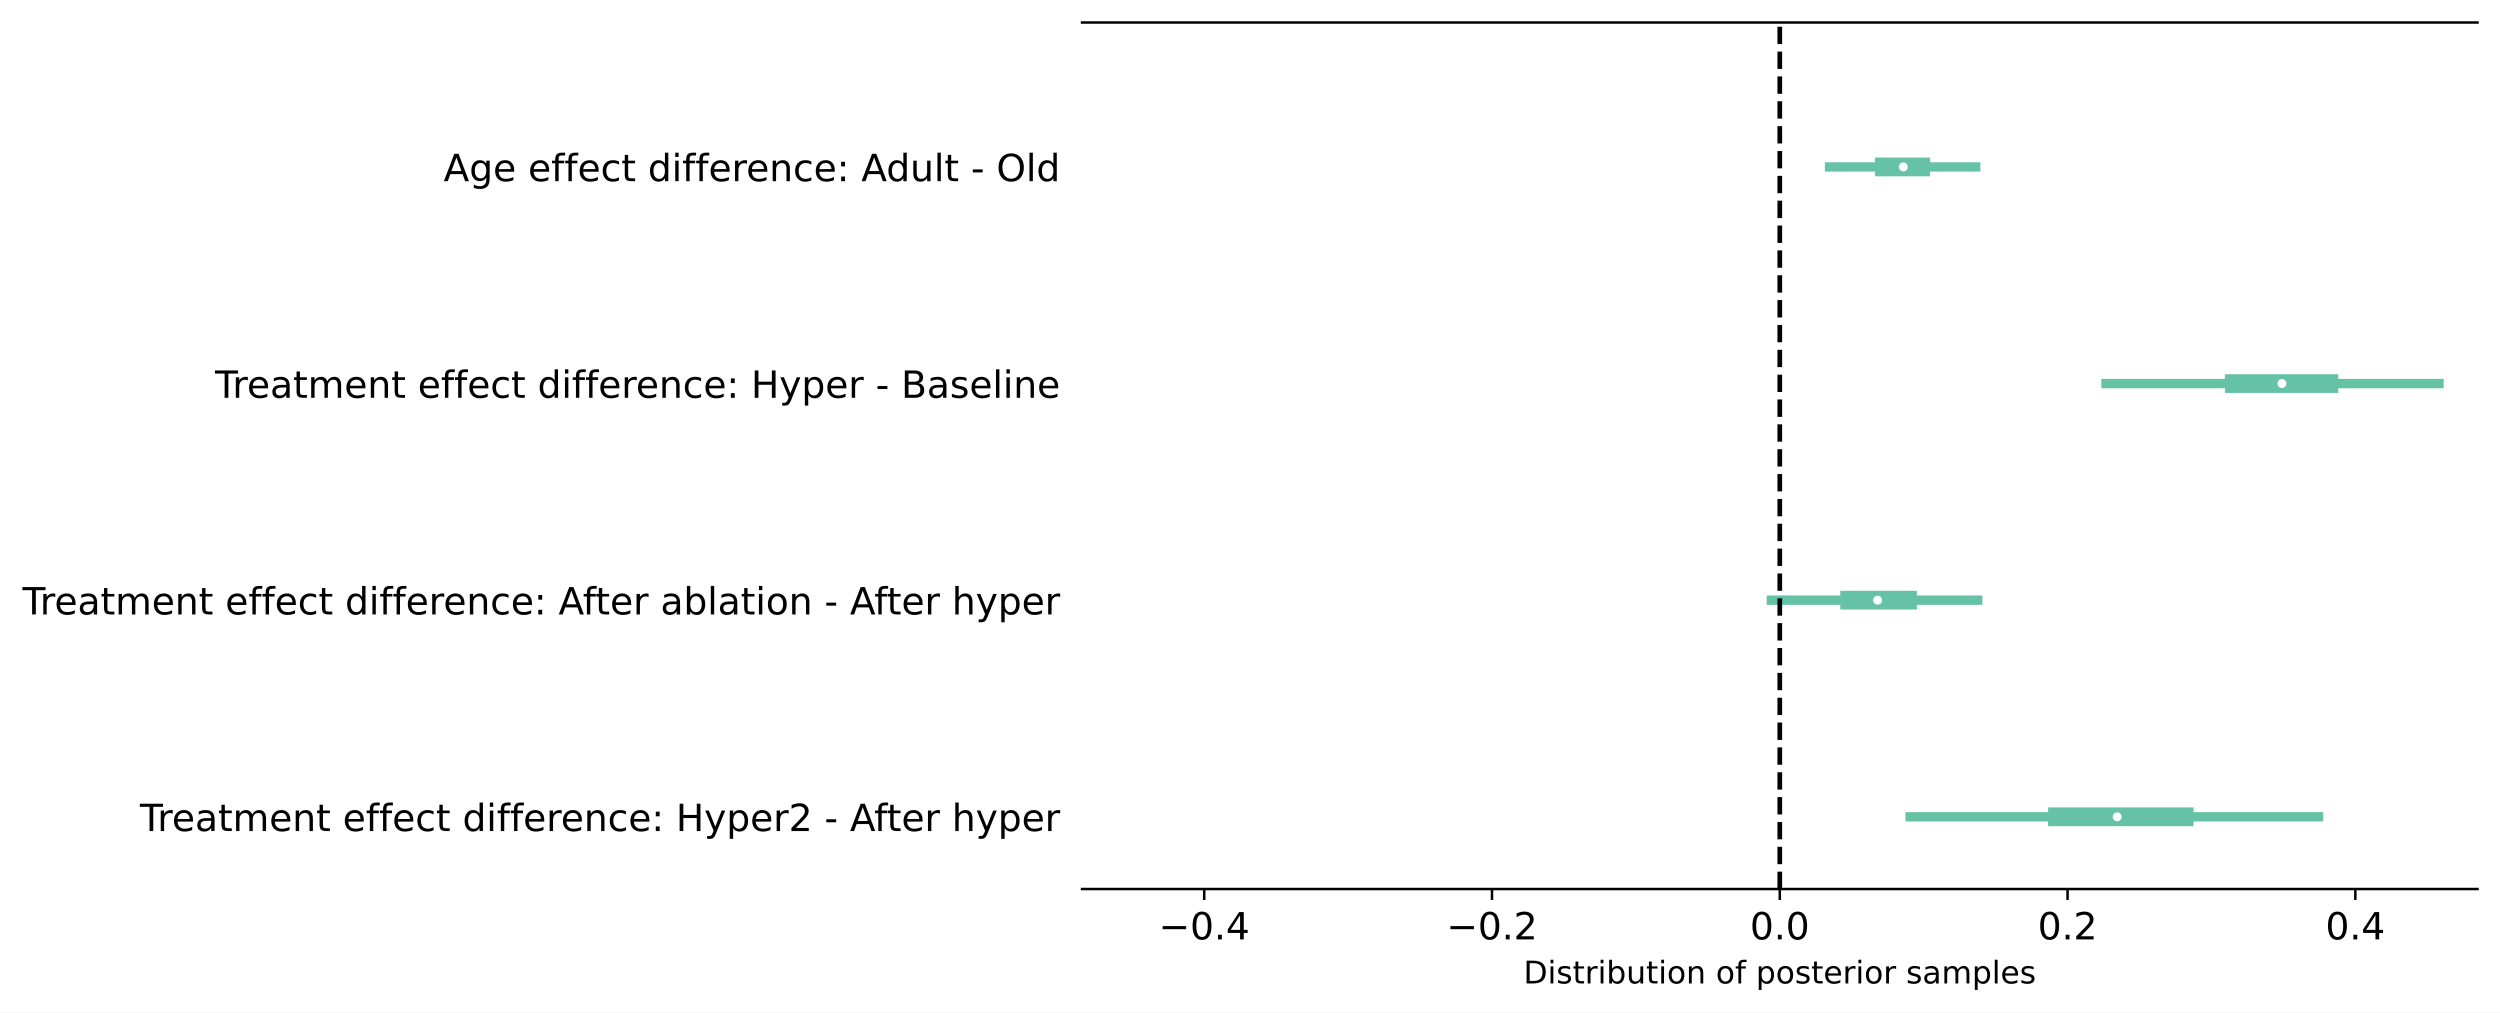
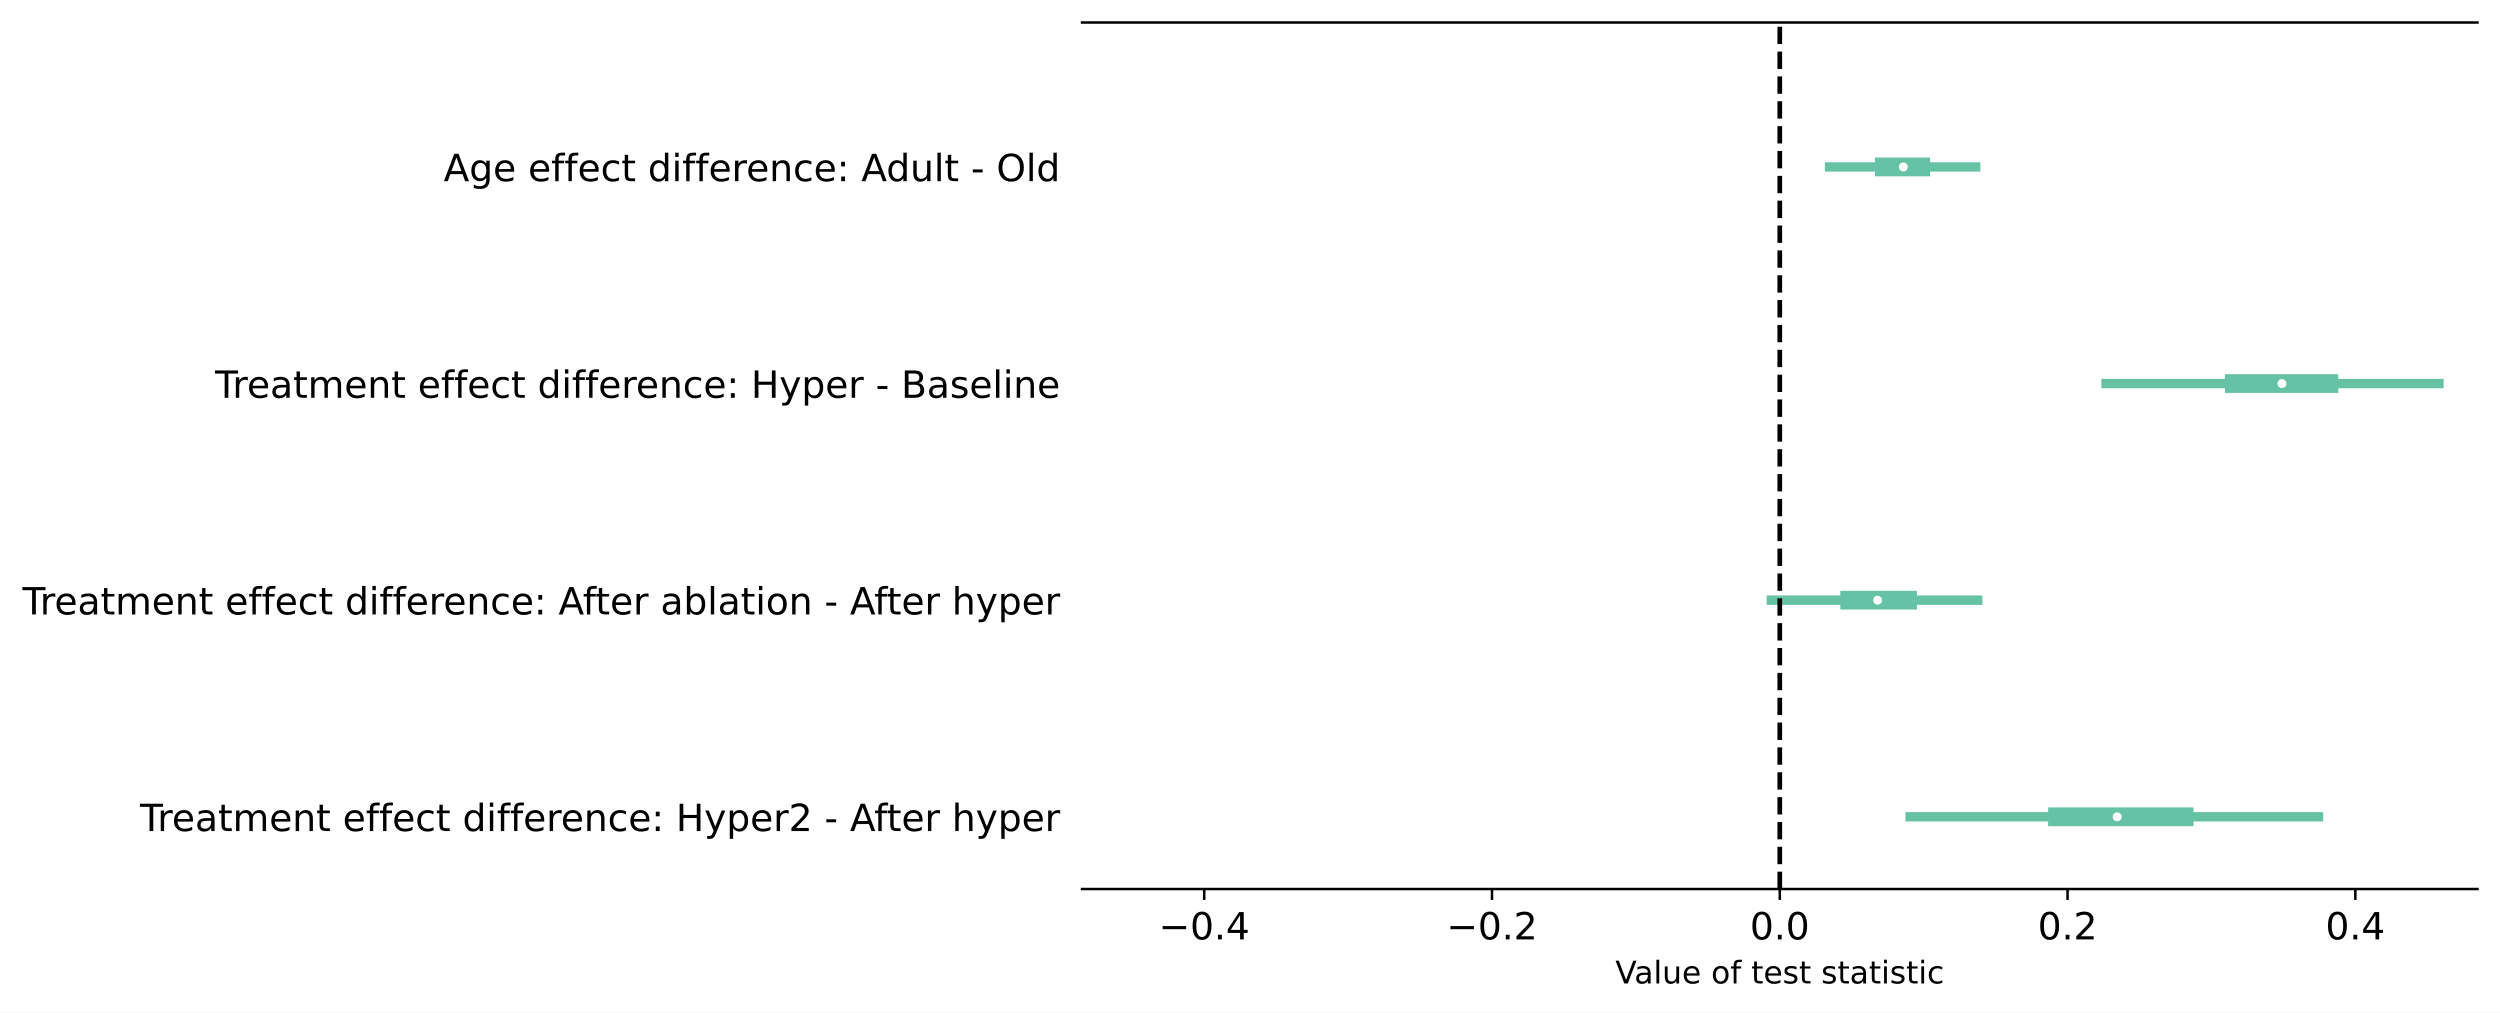
<svg xmlns="http://www.w3.org/2000/svg" xmlns:xlink="http://www.w3.org/1999/xlink" width="799.758pt" height="323.892pt" viewBox="0 0 799.758 323.892" version="1.1">
  <defs>
    <style type="text/css">*{stroke-linejoin: round; stroke-linecap: butt}</style>
  </defs>
  <g id="figure_1">
    <g id="patch_1">
      <path d="M 0 323.892  L 799.758 323.892  L 799.758 0  L 0 0  z " style="fill: #ffffff" />
    </g>
    <g id="axes_1">
      <g id="patch_2">
        <path d="M 346.158 284.4  L 792.558 284.4  L 792.558 7.2  L 346.158 7.2  z " style="fill: #ffffff" />
      </g>
      <g id="matplotlib.axis_1">
        <g id="xtick_1">
          <g id="line2d_1">
            <defs>
-               <path id="m361b4a0e59" d="M 0 0  L 0 3.5  " style="stroke: #000000; stroke-width: 0.8" />
+               <path id="mbb9ab6196c" d="M 0 0  L 0 3.5  " style="stroke: #000000; stroke-width: 0.8" />
            </defs>
            <g>
-               <use xlink:href="#m361b4a0e59" x="385.235" y="284.4" style="stroke: #000000; stroke-width: 0.8" />
+               <use xlink:href="#mbb9ab6196c" x="385.235" y="284.4" style="stroke: #000000; stroke-width: 0.8" />
            </g>
          </g>
          <g id="text_1">
            <g transform="translate(370.6657 300.5181) scale(0.12 -0.12)">
              <defs>
                <path id="DejaVuSans-2212" d="M 678 2272  L 4684 2272  L 4684 1741  L 678 1741  L 678 2272  z " transform="scale(0.015625)" />
                <path id="DejaVuSans-30" d="M 2034 4250  Q 1547 4250 1301 3770  Q 1056 3291 1056 2328  Q 1056 1369 1301 889  Q 1547 409 2034 409  Q 2525 409 2770 889  Q 3016 1369 3016 2328  Q 3016 3291 2770 3770  Q 2525 4250 2034 4250  z M 2034 4750  Q 2819 4750 3233 4129  Q 3647 3509 3647 2328  Q 3647 1150 3233 529  Q 2819 -91 2034 -91  Q 1250 -91 836 529  Q 422 1150 422 2328  Q 422 3509 836 4129  Q 1250 4750 2034 4750  z " transform="scale(0.015625)" />
                <path id="DejaVuSans-2e" d="M 684 794  L 1344 794  L 1344 0  L 684 0  L 684 794  z " transform="scale(0.015625)" />
                <path id="DejaVuSans-34" d="M 2419 4116  L 825 1625  L 2419 1625  L 2419 4116  z M 2253 4666  L 3047 4666  L 3047 1625  L 3713 1625  L 3713 1100  L 3047 1100  L 3047 0  L 2419 0  L 2419 1100  L 313 1100  L 313 1709  L 2253 4666  z " transform="scale(0.015625)" />
              </defs>
              <use xlink:href="#DejaVuSans-2212" />
              <use xlink:href="#DejaVuSans-30" x="83.789" />
              <use xlink:href="#DejaVuSans-2e" x="147.412" />
              <use xlink:href="#DejaVuSans-34" x="179.199" />
            </g>
          </g>
        </g>
        <g id="xtick_2">
          <g id="line2d_2">
            <g>
-               <use xlink:href="#m361b4a0e59" x="477.296" y="284.4" style="stroke: #000000; stroke-width: 0.8" />
+               <use xlink:href="#mbb9ab6196c" x="477.296" y="284.4" style="stroke: #000000; stroke-width: 0.8" />
            </g>
          </g>
          <g id="text_2">
            <g transform="translate(462.7267 300.5181) scale(0.12 -0.12)">
              <defs>
                <path id="DejaVuSans-32" d="M 1228 531  L 3431 531  L 3431 0  L 469 0  L 469 531  Q 828 903 1448 1529  Q 2069 2156 2228 2338  Q 2531 2678 2651 2914  Q 2772 3150 2772 3378  Q 2772 3750 2511 3984  Q 2250 4219 1831 4219  Q 1534 4219 1204 4116  Q 875 4013 500 3803  L 500 4441  Q 881 4594 1212 4672  Q 1544 4750 1819 4750  Q 2544 4750 2975 4387  Q 3406 4025 3406 3419  Q 3406 3131 3298 2873  Q 3191 2616 2906 2266  Q 2828 2175 2409 1742  Q 1991 1309 1228 531  z " transform="scale(0.015625)" />
              </defs>
              <use xlink:href="#DejaVuSans-2212" />
              <use xlink:href="#DejaVuSans-30" x="83.789" />
              <use xlink:href="#DejaVuSans-2e" x="147.412" />
              <use xlink:href="#DejaVuSans-32" x="179.199" />
            </g>
          </g>
        </g>
        <g id="xtick_3">
          <g id="line2d_3">
            <g>
-               <use xlink:href="#m361b4a0e59" x="569.357" y="284.4" style="stroke: #000000; stroke-width: 0.8" />
+               <use xlink:href="#mbb9ab6196c" x="569.357" y="284.4" style="stroke: #000000; stroke-width: 0.8" />
            </g>
          </g>
          <g id="text_3">
            <g transform="translate(559.8156 300.5181) scale(0.12 -0.12)">
              <use xlink:href="#DejaVuSans-30" />
              <use xlink:href="#DejaVuSans-2e" x="63.623" />
              <use xlink:href="#DejaVuSans-30" x="95.41" />
            </g>
          </g>
        </g>
        <g id="xtick_4">
          <g id="line2d_4">
            <g>
-               <use xlink:href="#m361b4a0e59" x="661.419" y="284.4" style="stroke: #000000; stroke-width: 0.8" />
+               <use xlink:href="#mbb9ab6196c" x="661.419" y="284.4" style="stroke: #000000; stroke-width: 0.8" />
            </g>
          </g>
          <g id="text_4">
            <g transform="translate(651.8767 300.5181) scale(0.12 -0.12)">
              <use xlink:href="#DejaVuSans-30" />
              <use xlink:href="#DejaVuSans-2e" x="63.623" />
              <use xlink:href="#DejaVuSans-32" x="95.41" />
            </g>
          </g>
        </g>
        <g id="xtick_5">
          <g id="line2d_5">
            <g>
-               <use xlink:href="#m361b4a0e59" x="753.48" y="284.4" style="stroke: #000000; stroke-width: 0.8" />
+               <use xlink:href="#mbb9ab6196c" x="753.48" y="284.4" style="stroke: #000000; stroke-width: 0.8" />
            </g>
          </g>
          <g id="text_5">
            <g transform="translate(743.9378 300.5181) scale(0.12 -0.12)">
              <use xlink:href="#DejaVuSans-30" />
              <use xlink:href="#DejaVuSans-2e" x="63.623" />
              <use xlink:href="#DejaVuSans-34" x="95.41" />
            </g>
          </g>
        </g>
        <g id="text_6">
-           <g transform="translate(487.3841 314.6122) scale(0.1 -0.1)">
+           <g transform="translate(516.7567 314.6122) scale(0.1 -0.1)">
            <defs>
-               <path id="DejaVuSans-44" d="M 1259 4147  L 1259 519  L 2022 519  Q 2988 519 3436 956  Q 3884 1394 3884 2338  Q 3884 3275 3436 3711  Q 2988 4147 2022 4147  L 1259 4147  z M 628 4666  L 1925 4666  Q 3281 4666 3915 4102  Q 4550 3538 4550 2338  Q 4550 1131 3912 565  Q 3275 0 1925 0  L 628 0  L 628 4666  z " transform="scale(0.015625)" />
+               <path id="DejaVuSans-56" d="M 1831 0  L 50 4666  L 709 4666  L 2188 738  L 3669 4666  L 4325 4666  L 2547 0  L 1831 0  z " transform="scale(0.015625)" />
+               <path id="DejaVuSans-61" d="M 2194 1759  Q 1497 1759 1228 1600  Q 959 1441 959 1056  Q 959 750 1161 570  Q 1363 391 1709 391  Q 2188 391 2477 730  Q 2766 1069 2766 1631  L 2766 1759  L 2194 1759  z M 3341 1997  L 3341 0  L 2766 0  L 2766 531  Q 2569 213 2275 61  Q 1981 -91 1556 -91  Q 1019 -91 701 211  Q 384 513 384 1019  Q 384 1609 779 1909  Q 1175 2209 1959 2209  L 2766 2209  L 2766 2266  Q 2766 2663 2505 2880  Q 2244 3097 1772 3097  Q 1472 3097 1187 3025  Q 903 2953 641 2809  L 641 3341  Q 956 3463 1253 3523  Q 1550 3584 1831 3584  Q 2591 3584 2966 3190  Q 3341 2797 3341 1997  z " transform="scale(0.015625)" />
+               <path id="DejaVuSans-6c" d="M 603 4863  L 1178 4863  L 1178 0  L 603 0  L 603 4863  z " transform="scale(0.015625)" />
+               <path id="DejaVuSans-75" d="M 544 1381  L 544 3500  L 1119 3500  L 1119 1403  Q 1119 906 1312 657  Q 1506 409 1894 409  Q 2359 409 2629 706  Q 2900 1003 2900 1516  L 2900 3500  L 3475 3500  L 3475 0  L 2900 0  L 2900 538  Q 2691 219 2414 64  Q 2138 -91 1772 -91  Q 1169 -91 856 284  Q 544 659 544 1381  z M 1991 3584  L 1991 3584  z " transform="scale(0.015625)" />
+               <path id="DejaVuSans-65" d="M 3597 1894  L 3597 1613  L 953 1613  Q 991 1019 1311 708  Q 1631 397 2203 397  Q 2534 397 2845 478  Q 3156 559 3463 722  L 3463 178  Q 3153 47 2828 -22  Q 2503 -91 2169 -91  Q 1331 -91 842 396  Q 353 884 353 1716  Q 353 2575 817 3079  Q 1281 3584 2069 3584  Q 2775 3584 3186 3129  Q 3597 2675 3597 1894  z M 3022 2063  Q 3016 2534 2758 2815  Q 2500 3097 2075 3097  Q 1594 3097 1305 2825  Q 1016 2553 972 2059  L 3022 2063  z " transform="scale(0.015625)" />
+               <path id="DejaVuSans-20" transform="scale(0.015625)" />
+               <path id="DejaVuSans-6f" d="M 1959 3097  Q 1497 3097 1228 2736  Q 959 2375 959 1747  Q 959 1119 1226 758  Q 1494 397 1959 397  Q 2419 397 2687 759  Q 2956 1122 2956 1747  Q 2956 2369 2687 2733  Q 2419 3097 1959 3097  z M 1959 3584  Q 2709 3584 3137 3096  Q 3566 2609 3566 1747  Q 3566 888 3137 398  Q 2709 -91 1959 -91  Q 1206 -91 779 398  Q 353 888 353 1747  Q 353 2609 779 3096  Q 1206 3584 1959 3584  z " transform="scale(0.015625)" />
+               <path id="DejaVuSans-66" d="M 2375 4863  L 2375 4384  L 1825 4384  Q 1516 4384 1395 4259  Q 1275 4134 1275 3809  L 1275 3500  L 2222 3500  L 2222 3053  L 1275 3053  L 1275 0  L 697 0  L 697 3053  L 147 3053  L 147 3500  L 697 3500  L 697 3744  Q 697 4328 969 4595  Q 1241 4863 1831 4863  L 2375 4863  z " transform="scale(0.015625)" />
+               <path id="DejaVuSans-74" d="M 1172 4494  L 1172 3500  L 2356 3500  L 2356 3053  L 1172 3053  L 1172 1153  Q 1172 725 1289 603  Q 1406 481 1766 481  L 2356 481  L 2356 0  L 1766 0  Q 1100 0 847 248  Q 594 497 594 1153  L 594 3053  L 172 3053  L 172 3500  L 594 3500  L 594 4494  L 1172 4494  z " transform="scale(0.015625)" />
+               <path id="DejaVuSans-73" d="M 2834 3397  L 2834 2853  Q 2591 2978 2328 3040  Q 2066 3103 1784 3103  Q 1356 3103 1142 2972  Q 928 2841 928 2578  Q 928 2378 1081 2264  Q 1234 2150 1697 2047  L 1894 2003  Q 2506 1872 2764 1633  Q 3022 1394 3022 966  Q 3022 478 2636 193  Q 2250 -91 1575 -91  Q 1294 -91 989 -36  Q 684 19 347 128  L 347 722  Q 666 556 975 473  Q 1284 391 1588 391  Q 1994 391 2212 530  Q 2431 669 2431 922  Q 2431 1156 2273 1281  Q 2116 1406 1581 1522  L 1381 1569  Q 847 1681 609 1914  Q 372 2147 372 2553  Q 372 3047 722 3315  Q 1072 3584 1716 3584  Q 2034 3584 2315 3537  Q 2597 3491 2834 3397  z " transform="scale(0.015625)" />
              <path id="DejaVuSans-69" d="M 603 3500  L 1178 3500  L 1178 0  L 603 0  L 603 3500  z M 603 4863  L 1178 4863  L 1178 4134  L 603 4134  L 603 4863  z " transform="scale(0.015625)" />
-               <path id="DejaVuSans-73" d="M 2834 3397  L 2834 2853  Q 2591 2978 2328 3040  Q 2066 3103 1784 3103  Q 1356 3103 1142 2972  Q 928 2841 928 2578  Q 928 2378 1081 2264  Q 1234 2150 1697 2047  L 1894 2003  Q 2506 1872 2764 1633  Q 3022 1394 3022 966  Q 3022 478 2636 193  Q 2250 -91 1575 -91  Q 1294 -91 989 -36  Q 684 19 347 128  L 347 722  Q 666 556 975 473  Q 1284 391 1588 391  Q 1994 391 2212 530  Q 2431 669 2431 922  Q 2431 1156 2273 1281  Q 2116 1406 1581 1522  L 1381 1569  Q 847 1681 609 1914  Q 372 2147 372 2553  Q 372 3047 722 3315  Q 1072 3584 1716 3584  Q 2034 3584 2315 3537  Q 2597 3491 2834 3397  z " transform="scale(0.015625)" />
-               <path id="DejaVuSans-74" d="M 1172 4494  L 1172 3500  L 2356 3500  L 2356 3053  L 1172 3053  L 1172 1153  Q 1172 725 1289 603  Q 1406 481 1766 481  L 2356 481  L 2356 0  L 1766 0  Q 1100 0 847 248  Q 594 497 594 1153  L 594 3053  L 172 3053  L 172 3500  L 594 3500  L 594 4494  L 1172 4494  z " transform="scale(0.015625)" />
-               <path id="DejaVuSans-72" d="M 2631 2963  Q 2534 3019 2420 3045  Q 2306 3072 2169 3072  Q 1681 3072 1420 2755  Q 1159 2438 1159 1844  L 1159 0  L 581 0  L 581 3500  L 1159 3500  L 1159 2956  Q 1341 3275 1631 3429  Q 1922 3584 2338 3584  Q 2397 3584 2469 3576  Q 2541 3569 2628 3553  L 2631 2963  z " transform="scale(0.015625)" />
-               <path id="DejaVuSans-62" d="M 3116 1747  Q 3116 2381 2855 2742  Q 2594 3103 2138 3103  Q 1681 3103 1420 2742  Q 1159 2381 1159 1747  Q 1159 1113 1420 752  Q 1681 391 2138 391  Q 2594 391 2855 752  Q 3116 1113 3116 1747  z M 1159 2969  Q 1341 3281 1617 3432  Q 1894 3584 2278 3584  Q 2916 3584 3314 3078  Q 3713 2572 3713 1747  Q 3713 922 3314 415  Q 2916 -91 2278 -91  Q 1894 -91 1617 61  Q 1341 213 1159 525  L 1159 0  L 581 0  L 581 4863  L 1159 4863  L 1159 2969  z " transform="scale(0.015625)" />
-               <path id="DejaVuSans-75" d="M 544 1381  L 544 3500  L 1119 3500  L 1119 1403  Q 1119 906 1312 657  Q 1506 409 1894 409  Q 2359 409 2629 706  Q 2900 1003 2900 1516  L 2900 3500  L 3475 3500  L 3475 0  L 2900 0  L 2900 538  Q 2691 219 2414 64  Q 2138 -91 1772 -91  Q 1169 -91 856 284  Q 544 659 544 1381  z M 1991 3584  L 1991 3584  z " transform="scale(0.015625)" />
-               <path id="DejaVuSans-6f" d="M 1959 3097  Q 1497 3097 1228 2736  Q 959 2375 959 1747  Q 959 1119 1226 758  Q 1494 397 1959 397  Q 2419 397 2687 759  Q 2956 1122 2956 1747  Q 2956 2369 2687 2733  Q 2419 3097 1959 3097  z M 1959 3584  Q 2709 3584 3137 3096  Q 3566 2609 3566 1747  Q 3566 888 3137 398  Q 2709 -91 1959 -91  Q 1206 -91 779 398  Q 353 888 353 1747  Q 353 2609 779 3096  Q 1206 3584 1959 3584  z " transform="scale(0.015625)" />
-               <path id="DejaVuSans-6e" d="M 3513 2113  L 3513 0  L 2938 0  L 2938 2094  Q 2938 2591 2744 2837  Q 2550 3084 2163 3084  Q 1697 3084 1428 2787  Q 1159 2491 1159 1978  L 1159 0  L 581 0  L 581 3500  L 1159 3500  L 1159 2956  Q 1366 3272 1645 3428  Q 1925 3584 2291 3584  Q 2894 3584 3203 3211  Q 3513 2838 3513 2113  z " transform="scale(0.015625)" />
-               <path id="DejaVuSans-20" transform="scale(0.015625)" />
-               <path id="DejaVuSans-66" d="M 2375 4863  L 2375 4384  L 1825 4384  Q 1516 4384 1395 4259  Q 1275 4134 1275 3809  L 1275 3500  L 2222 3500  L 2222 3053  L 1275 3053  L 1275 0  L 697 0  L 697 3053  L 147 3053  L 147 3500  L 697 3500  L 697 3744  Q 697 4328 969 4595  Q 1241 4863 1831 4863  L 2375 4863  z " transform="scale(0.015625)" />
-               <path id="DejaVuSans-70" d="M 1159 525  L 1159 -1331  L 581 -1331  L 581 3500  L 1159 3500  L 1159 2969  Q 1341 3281 1617 3432  Q 1894 3584 2278 3584  Q 2916 3584 3314 3078  Q 3713 2572 3713 1747  Q 3713 922 3314 415  Q 2916 -91 2278 -91  Q 1894 -91 1617 61  Q 1341 213 1159 525  z M 3116 1747  Q 3116 2381 2855 2742  Q 2594 3103 2138 3103  Q 1681 3103 1420 2742  Q 1159 2381 1159 1747  Q 1159 1113 1420 752  Q 1681 391 2138 391  Q 2594 391 2855 752  Q 3116 1113 3116 1747  z " transform="scale(0.015625)" />
-               <path id="DejaVuSans-65" d="M 3597 1894  L 3597 1613  L 953 1613  Q 991 1019 1311 708  Q 1631 397 2203 397  Q 2534 397 2845 478  Q 3156 559 3463 722  L 3463 178  Q 3153 47 2828 -22  Q 2503 -91 2169 -91  Q 1331 -91 842 396  Q 353 884 353 1716  Q 353 2575 817 3079  Q 1281 3584 2069 3584  Q 2775 3584 3186 3129  Q 3597 2675 3597 1894  z M 3022 2063  Q 3016 2534 2758 2815  Q 2500 3097 2075 3097  Q 1594 3097 1305 2825  Q 1016 2553 972 2059  L 3022 2063  z " transform="scale(0.015625)" />
-               <path id="DejaVuSans-61" d="M 2194 1759  Q 1497 1759 1228 1600  Q 959 1441 959 1056  Q 959 750 1161 570  Q 1363 391 1709 391  Q 2188 391 2477 730  Q 2766 1069 2766 1631  L 2766 1759  L 2194 1759  z M 3341 1997  L 3341 0  L 2766 0  L 2766 531  Q 2569 213 2275 61  Q 1981 -91 1556 -91  Q 1019 -91 701 211  Q 384 513 384 1019  Q 384 1609 779 1909  Q 1175 2209 1959 2209  L 2766 2209  L 2766 2266  Q 2766 2663 2505 2880  Q 2244 3097 1772 3097  Q 1472 3097 1187 3025  Q 903 2953 641 2809  L 641 3341  Q 956 3463 1253 3523  Q 1550 3584 1831 3584  Q 2591 3584 2966 3190  Q 3341 2797 3341 1997  z " transform="scale(0.015625)" />
-               <path id="DejaVuSans-6d" d="M 3328 2828  Q 3544 3216 3844 3400  Q 4144 3584 4550 3584  Q 5097 3584 5394 3201  Q 5691 2819 5691 2113  L 5691 0  L 5113 0  L 5113 2094  Q 5113 2597 4934 2840  Q 4756 3084 4391 3084  Q 3944 3084 3684 2787  Q 3425 2491 3425 1978  L 3425 0  L 2847 0  L 2847 2094  Q 2847 2600 2669 2842  Q 2491 3084 2119 3084  Q 1678 3084 1418 2786  Q 1159 2488 1159 1978  L 1159 0  L 581 0  L 581 3500  L 1159 3500  L 1159 2956  Q 1356 3278 1631 3431  Q 1906 3584 2284 3584  Q 2666 3584 2933 3390  Q 3200 3197 3328 2828  z " transform="scale(0.015625)" />
-               <path id="DejaVuSans-6c" d="M 603 4863  L 1178 4863  L 1178 0  L 603 0  L 603 4863  z " transform="scale(0.015625)" />
+               <path id="DejaVuSans-63" d="M 3122 3366  L 3122 2828  Q 2878 2963 2633 3030  Q 2388 3097 2138 3097  Q 1578 3097 1268 2742  Q 959 2388 959 1747  Q 959 1106 1268 751  Q 1578 397 2138 397  Q 2388 397 2633 464  Q 2878 531 3122 666  L 3122 134  Q 2881 22 2623 -34  Q 2366 -91 2075 -91  Q 1284 -91 818 406  Q 353 903 353 1747  Q 353 2603 823 3093  Q 1294 3584 2113 3584  Q 2378 3584 2631 3529  Q 2884 3475 3122 3366  z " transform="scale(0.015625)" />
            </defs>
-             <use xlink:href="#DejaVuSans-44" />
-             <use xlink:href="#DejaVuSans-69" x="77.002" />
-             <use xlink:href="#DejaVuSans-73" x="104.785" />
-             <use xlink:href="#DejaVuSans-74" x="156.885" />
-             <use xlink:href="#DejaVuSans-72" x="196.094" />
-             <use xlink:href="#DejaVuSans-69" x="237.207" />
-             <use xlink:href="#DejaVuSans-62" x="264.99" />
-             <use xlink:href="#DejaVuSans-75" x="328.467" />
-             <use xlink:href="#DejaVuSans-74" x="391.846" />
-             <use xlink:href="#DejaVuSans-69" x="431.055" />
-             <use xlink:href="#DejaVuSans-6f" x="458.838" />
-             <use xlink:href="#DejaVuSans-6e" x="520.02" />
-             <use xlink:href="#DejaVuSans-20" x="583.398" />
-             <use xlink:href="#DejaVuSans-6f" x="615.186" />
-             <use xlink:href="#DejaVuSans-66" x="676.367" />
-             <use xlink:href="#DejaVuSans-20" x="711.572" />
-             <use xlink:href="#DejaVuSans-70" x="743.359" />
-             <use xlink:href="#DejaVuSans-6f" x="806.836" />
-             <use xlink:href="#DejaVuSans-73" x="868.018" />
-             <use xlink:href="#DejaVuSans-74" x="920.117" />
-             <use xlink:href="#DejaVuSans-65" x="959.326" />
-             <use xlink:href="#DejaVuSans-72" x="1020.85" />
-             <use xlink:href="#DejaVuSans-69" x="1061.963" />
-             <use xlink:href="#DejaVuSans-6f" x="1089.746" />
-             <use xlink:href="#DejaVuSans-72" x="1150.928" />
-             <use xlink:href="#DejaVuSans-20" x="1192.041" />
-             <use xlink:href="#DejaVuSans-73" x="1223.828" />
-             <use xlink:href="#DejaVuSans-61" x="1275.928" />
-             <use xlink:href="#DejaVuSans-6d" x="1337.207" />
-             <use xlink:href="#DejaVuSans-70" x="1434.619" />
-             <use xlink:href="#DejaVuSans-6c" x="1498.096" />
-             <use xlink:href="#DejaVuSans-65" x="1525.879" />
-             <use xlink:href="#DejaVuSans-73" x="1587.402" />
+             <use xlink:href="#DejaVuSans-56" />
+             <use xlink:href="#DejaVuSans-61" x="60.658" />
+             <use xlink:href="#DejaVuSans-6c" x="121.938" />
+             <use xlink:href="#DejaVuSans-75" x="149.721" />
+             <use xlink:href="#DejaVuSans-65" x="213.1" />
+             <use xlink:href="#DejaVuSans-20" x="274.623" />
+             <use xlink:href="#DejaVuSans-6f" x="306.41" />
+             <use xlink:href="#DejaVuSans-66" x="367.592" />
+             <use xlink:href="#DejaVuSans-20" x="402.797" />
+             <use xlink:href="#DejaVuSans-74" x="434.584" />
+             <use xlink:href="#DejaVuSans-65" x="473.793" />
+             <use xlink:href="#DejaVuSans-73" x="535.316" />
+             <use xlink:href="#DejaVuSans-74" x="587.416" />
+             <use xlink:href="#DejaVuSans-20" x="626.625" />
+             <use xlink:href="#DejaVuSans-73" x="658.412" />
+             <use xlink:href="#DejaVuSans-74" x="710.512" />
+             <use xlink:href="#DejaVuSans-61" x="749.721" />
+             <use xlink:href="#DejaVuSans-74" x="811" />
+             <use xlink:href="#DejaVuSans-69" x="850.209" />
+             <use xlink:href="#DejaVuSans-73" x="877.992" />
+             <use xlink:href="#DejaVuSans-74" x="930.092" />
+             <use xlink:href="#DejaVuSans-69" x="969.301" />
+             <use xlink:href="#DejaVuSans-63" x="997.084" />
          </g>
        </g>
      </g>
      <g id="matplotlib.axis_2">
        <g id="ytick_1">
          <g id="text_7">
            <g transform="translate(44.77125 265.8591) scale(0.12 -0.12)">
              <defs>
                <path id="DejaVuSans-54" d="M -19 4666  L 3928 4666  L 3928 4134  L 2272 4134  L 2272 0  L 1638 0  L 1638 4134  L -19 4134  L -19 4666  z " transform="scale(0.015625)" />
-                 <path id="DejaVuSans-63" d="M 3122 3366  L 3122 2828  Q 2878 2963 2633 3030  Q 2388 3097 2138 3097  Q 1578 3097 1268 2742  Q 959 2388 959 1747  Q 959 1106 1268 751  Q 1578 397 2138 397  Q 2388 397 2633 464  Q 2878 531 3122 666  L 3122 134  Q 2881 22 2623 -34  Q 2366 -91 2075 -91  Q 1284 -91 818 406  Q 353 903 353 1747  Q 353 2603 823 3093  Q 1294 3584 2113 3584  Q 2378 3584 2631 3529  Q 2884 3475 3122 3366  z " transform="scale(0.015625)" />
+                 <path id="DejaVuSans-72" d="M 2631 2963  Q 2534 3019 2420 3045  Q 2306 3072 2169 3072  Q 1681 3072 1420 2755  Q 1159 2438 1159 1844  L 1159 0  L 581 0  L 581 3500  L 1159 3500  L 1159 2956  Q 1341 3275 1631 3429  Q 1922 3584 2338 3584  Q 2397 3584 2469 3576  Q 2541 3569 2628 3553  L 2631 2963  z " transform="scale(0.015625)" />
+                 <path id="DejaVuSans-6d" d="M 3328 2828  Q 3544 3216 3844 3400  Q 4144 3584 4550 3584  Q 5097 3584 5394 3201  Q 5691 2819 5691 2113  L 5691 0  L 5113 0  L 5113 2094  Q 5113 2597 4934 2840  Q 4756 3084 4391 3084  Q 3944 3084 3684 2787  Q 3425 2491 3425 1978  L 3425 0  L 2847 0  L 2847 2094  Q 2847 2600 2669 2842  Q 2491 3084 2119 3084  Q 1678 3084 1418 2786  Q 1159 2488 1159 1978  L 1159 0  L 581 0  L 581 3500  L 1159 3500  L 1159 2956  Q 1356 3278 1631 3431  Q 1906 3584 2284 3584  Q 2666 3584 2933 3390  Q 3200 3197 3328 2828  z " transform="scale(0.015625)" />
+                 <path id="DejaVuSans-6e" d="M 3513 2113  L 3513 0  L 2938 0  L 2938 2094  Q 2938 2591 2744 2837  Q 2550 3084 2163 3084  Q 1697 3084 1428 2787  Q 1159 2491 1159 1978  L 1159 0  L 581 0  L 581 3500  L 1159 3500  L 1159 2956  Q 1366 3272 1645 3428  Q 1925 3584 2291 3584  Q 2894 3584 3203 3211  Q 3513 2838 3513 2113  z " transform="scale(0.015625)" />
                <path id="DejaVuSans-64" d="M 2906 2969  L 2906 4863  L 3481 4863  L 3481 0  L 2906 0  L 2906 525  Q 2725 213 2448 61  Q 2172 -91 1784 -91  Q 1150 -91 751 415  Q 353 922 353 1747  Q 353 2572 751 3078  Q 1150 3584 1784 3584  Q 2172 3584 2448 3432  Q 2725 3281 2906 2969  z M 947 1747  Q 947 1113 1208 752  Q 1469 391 1925 391  Q 2381 391 2643 752  Q 2906 1113 2906 1747  Q 2906 2381 2643 2742  Q 2381 3103 1925 3103  Q 1469 3103 1208 2742  Q 947 2381 947 1747  z " transform="scale(0.015625)" />
                <path id="DejaVuSans-3a" d="M 750 794  L 1409 794  L 1409 0  L 750 0  L 750 794  z M 750 3309  L 1409 3309  L 1409 2516  L 750 2516  L 750 3309  z " transform="scale(0.015625)" />
                <path id="DejaVuSans-48" d="M 628 4666  L 1259 4666  L 1259 2753  L 3553 2753  L 3553 4666  L 4184 4666  L 4184 0  L 3553 0  L 3553 2222  L 1259 2222  L 1259 0  L 628 0  L 628 4666  z " transform="scale(0.015625)" />
                <path id="DejaVuSans-79" d="M 2059 -325  Q 1816 -950 1584 -1140  Q 1353 -1331 966 -1331  L 506 -1331  L 506 -850  L 844 -850  Q 1081 -850 1212 -737  Q 1344 -625 1503 -206  L 1606 56  L 191 3500  L 800 3500  L 1894 763  L 2988 3500  L 3597 3500  L 2059 -325  z " transform="scale(0.015625)" />
+                 <path id="DejaVuSans-70" d="M 1159 525  L 1159 -1331  L 581 -1331  L 581 3500  L 1159 3500  L 1159 2969  Q 1341 3281 1617 3432  Q 1894 3584 2278 3584  Q 2916 3584 3314 3078  Q 3713 2572 3713 1747  Q 3713 922 3314 415  Q 2916 -91 2278 -91  Q 1894 -91 1617 61  Q 1341 213 1159 525  z M 3116 1747  Q 3116 2381 2855 2742  Q 2594 3103 2138 3103  Q 1681 3103 1420 2742  Q 1159 2381 1159 1747  Q 1159 1113 1420 752  Q 1681 391 2138 391  Q 2594 391 2855 752  Q 3116 1113 3116 1747  z " transform="scale(0.015625)" />
                <path id="DejaVuSans-2d" d="M 313 2009  L 1997 2009  L 1997 1497  L 313 1497  L 313 2009  z " transform="scale(0.015625)" />
                <path id="DejaVuSans-41" d="M 2188 4044  L 1331 1722  L 3047 1722  L 2188 4044  z M 1831 4666  L 2547 4666  L 4325 0  L 3669 0  L 3244 1197  L 1141 1197  L 716 0  L 50 0  L 1831 4666  z " transform="scale(0.015625)" />
                <path id="DejaVuSans-68" d="M 3513 2113  L 3513 0  L 2938 0  L 2938 2094  Q 2938 2591 2744 2837  Q 2550 3084 2163 3084  Q 1697 3084 1428 2787  Q 1159 2491 1159 1978  L 1159 0  L 581 0  L 581 4863  L 1159 4863  L 1159 2956  Q 1366 3272 1645 3428  Q 1925 3584 2291 3584  Q 2894 3584 3203 3211  Q 3513 2838 3513 2113  z " transform="scale(0.015625)" />
              </defs>
              <use xlink:href="#DejaVuSans-54" />
              <use xlink:href="#DejaVuSans-72" x="46.334" />
              <use xlink:href="#DejaVuSans-65" x="85.197" />
              <use xlink:href="#DejaVuSans-61" x="146.721" />
              <use xlink:href="#DejaVuSans-74" x="208" />
              <use xlink:href="#DejaVuSans-6d" x="247.209" />
              <use xlink:href="#DejaVuSans-65" x="344.621" />
              <use xlink:href="#DejaVuSans-6e" x="406.145" />
              <use xlink:href="#DejaVuSans-74" x="469.523" />
              <use xlink:href="#DejaVuSans-20" x="508.732" />
              <use xlink:href="#DejaVuSans-65" x="540.52" />
              <use xlink:href="#DejaVuSans-66" x="602.043" />
              <use xlink:href="#DejaVuSans-66" x="637.248" />
              <use xlink:href="#DejaVuSans-65" x="672.453" />
              <use xlink:href="#DejaVuSans-63" x="733.977" />
              <use xlink:href="#DejaVuSans-74" x="788.957" />
              <use xlink:href="#DejaVuSans-20" x="828.166" />
              <use xlink:href="#DejaVuSans-64" x="859.953" />
              <use xlink:href="#DejaVuSans-69" x="923.43" />
              <use xlink:href="#DejaVuSans-66" x="951.213" />
              <use xlink:href="#DejaVuSans-66" x="986.418" />
              <use xlink:href="#DejaVuSans-65" x="1021.623" />
              <use xlink:href="#DejaVuSans-72" x="1083.146" />
              <use xlink:href="#DejaVuSans-65" x="1122.01" />
              <use xlink:href="#DejaVuSans-6e" x="1183.533" />
              <use xlink:href="#DejaVuSans-63" x="1246.912" />
              <use xlink:href="#DejaVuSans-65" x="1301.893" />
              <use xlink:href="#DejaVuSans-3a" x="1363.416" />
              <use xlink:href="#DejaVuSans-20" x="1397.107" />
              <use xlink:href="#DejaVuSans-48" x="1428.895" />
              <use xlink:href="#DejaVuSans-79" x="1504.09" />
              <use xlink:href="#DejaVuSans-70" x="1563.27" />
              <use xlink:href="#DejaVuSans-65" x="1626.746" />
              <use xlink:href="#DejaVuSans-72" x="1688.27" />
              <use xlink:href="#DejaVuSans-32" x="1729.383" />
              <use xlink:href="#DejaVuSans-20" x="1793.006" />
              <use xlink:href="#DejaVuSans-2d" x="1824.793" />
              <use xlink:href="#DejaVuSans-20" x="1860.877" />
              <use xlink:href="#DejaVuSans-41" x="1892.664" />
              <use xlink:href="#DejaVuSans-66" x="1957.447" />
              <use xlink:href="#DejaVuSans-74" x="1990.902" />
              <use xlink:href="#DejaVuSans-65" x="2030.111" />
              <use xlink:href="#DejaVuSans-72" x="2091.635" />
              <use xlink:href="#DejaVuSans-20" x="2132.748" />
              <use xlink:href="#DejaVuSans-68" x="2164.535" />
              <use xlink:href="#DejaVuSans-79" x="2227.914" />
              <use xlink:href="#DejaVuSans-70" x="2287.094" />
              <use xlink:href="#DejaVuSans-65" x="2350.57" />
              <use xlink:href="#DejaVuSans-72" x="2412.094" />
            </g>
          </g>
        </g>
        <g id="ytick_2">
          <g id="text_8">
            <g transform="translate(7.2 196.5591) scale(0.12 -0.12)">
+               <defs>
+                 <path id="DejaVuSans-62" d="M 3116 1747  Q 3116 2381 2855 2742  Q 2594 3103 2138 3103  Q 1681 3103 1420 2742  Q 1159 2381 1159 1747  Q 1159 1113 1420 752  Q 1681 391 2138 391  Q 2594 391 2855 752  Q 3116 1113 3116 1747  z M 1159 2969  Q 1341 3281 1617 3432  Q 1894 3584 2278 3584  Q 2916 3584 3314 3078  Q 3713 2572 3713 1747  Q 3713 922 3314 415  Q 2916 -91 2278 -91  Q 1894 -91 1617 61  Q 1341 213 1159 525  L 1159 0  L 581 0  L 581 4863  L 1159 4863  L 1159 2969  z " transform="scale(0.015625)" />
+               </defs>
              <use xlink:href="#DejaVuSans-54" />
              <use xlink:href="#DejaVuSans-72" x="46.334" />
              <use xlink:href="#DejaVuSans-65" x="85.197" />
              <use xlink:href="#DejaVuSans-61" x="146.721" />
              <use xlink:href="#DejaVuSans-74" x="208" />
              <use xlink:href="#DejaVuSans-6d" x="247.209" />
              <use xlink:href="#DejaVuSans-65" x="344.621" />
              <use xlink:href="#DejaVuSans-6e" x="406.145" />
              <use xlink:href="#DejaVuSans-74" x="469.523" />
              <use xlink:href="#DejaVuSans-20" x="508.732" />
              <use xlink:href="#DejaVuSans-65" x="540.52" />
              <use xlink:href="#DejaVuSans-66" x="602.043" />
              <use xlink:href="#DejaVuSans-66" x="637.248" />
              <use xlink:href="#DejaVuSans-65" x="672.453" />
              <use xlink:href="#DejaVuSans-63" x="733.977" />
              <use xlink:href="#DejaVuSans-74" x="788.957" />
              <use xlink:href="#DejaVuSans-20" x="828.166" />
              <use xlink:href="#DejaVuSans-64" x="859.953" />
              <use xlink:href="#DejaVuSans-69" x="923.43" />
              <use xlink:href="#DejaVuSans-66" x="951.213" />
              <use xlink:href="#DejaVuSans-66" x="986.418" />
              <use xlink:href="#DejaVuSans-65" x="1021.623" />
              <use xlink:href="#DejaVuSans-72" x="1083.146" />
              <use xlink:href="#DejaVuSans-65" x="1122.01" />
              <use xlink:href="#DejaVuSans-6e" x="1183.533" />
              <use xlink:href="#DejaVuSans-63" x="1246.912" />
              <use xlink:href="#DejaVuSans-65" x="1301.893" />
              <use xlink:href="#DejaVuSans-3a" x="1363.416" />
              <use xlink:href="#DejaVuSans-20" x="1397.107" />
              <use xlink:href="#DejaVuSans-41" x="1428.895" />
              <use xlink:href="#DejaVuSans-66" x="1493.678" />
              <use xlink:href="#DejaVuSans-74" x="1527.133" />
              <use xlink:href="#DejaVuSans-65" x="1566.342" />
              <use xlink:href="#DejaVuSans-72" x="1627.865" />
              <use xlink:href="#DejaVuSans-20" x="1668.979" />
              <use xlink:href="#DejaVuSans-61" x="1700.766" />
              <use xlink:href="#DejaVuSans-62" x="1762.045" />
              <use xlink:href="#DejaVuSans-6c" x="1825.521" />
              <use xlink:href="#DejaVuSans-61" x="1853.305" />
              <use xlink:href="#DejaVuSans-74" x="1914.584" />
              <use xlink:href="#DejaVuSans-69" x="1953.793" />
              <use xlink:href="#DejaVuSans-6f" x="1981.576" />
              <use xlink:href="#DejaVuSans-6e" x="2042.758" />
              <use xlink:href="#DejaVuSans-20" x="2106.137" />
              <use xlink:href="#DejaVuSans-2d" x="2137.924" />
              <use xlink:href="#DejaVuSans-20" x="2174.008" />
              <use xlink:href="#DejaVuSans-41" x="2205.795" />
              <use xlink:href="#DejaVuSans-66" x="2270.578" />
              <use xlink:href="#DejaVuSans-74" x="2304.033" />
              <use xlink:href="#DejaVuSans-65" x="2343.242" />
              <use xlink:href="#DejaVuSans-72" x="2404.766" />
              <use xlink:href="#DejaVuSans-20" x="2445.879" />
              <use xlink:href="#DejaVuSans-68" x="2477.666" />
              <use xlink:href="#DejaVuSans-79" x="2541.045" />
              <use xlink:href="#DejaVuSans-70" x="2600.225" />
              <use xlink:href="#DejaVuSans-65" x="2663.701" />
              <use xlink:href="#DejaVuSans-72" x="2725.225" />
            </g>
          </g>
        </g>
        <g id="ytick_3">
          <g id="text_9">
            <g transform="translate(68.79375 127.2591) scale(0.12 -0.12)">
              <defs>
                <path id="DejaVuSans-42" d="M 1259 2228  L 1259 519  L 2272 519  Q 2781 519 3026 730  Q 3272 941 3272 1375  Q 3272 1813 3026 2020  Q 2781 2228 2272 2228  L 1259 2228  z M 1259 4147  L 1259 2741  L 2194 2741  Q 2656 2741 2882 2914  Q 3109 3088 3109 3444  Q 3109 3797 2882 3972  Q 2656 4147 2194 4147  L 1259 4147  z M 628 4666  L 2241 4666  Q 2963 4666 3353 4366  Q 3744 4066 3744 3513  Q 3744 3084 3544 2831  Q 3344 2578 2956 2516  Q 3422 2416 3680 2098  Q 3938 1781 3938 1306  Q 3938 681 3513 340  Q 3088 0 2303 0  L 628 0  L 628 4666  z " transform="scale(0.015625)" />
              </defs>
              <use xlink:href="#DejaVuSans-54" />
              <use xlink:href="#DejaVuSans-72" x="46.334" />
              <use xlink:href="#DejaVuSans-65" x="85.197" />
              <use xlink:href="#DejaVuSans-61" x="146.721" />
              <use xlink:href="#DejaVuSans-74" x="208" />
              <use xlink:href="#DejaVuSans-6d" x="247.209" />
              <use xlink:href="#DejaVuSans-65" x="344.621" />
              <use xlink:href="#DejaVuSans-6e" x="406.145" />
              <use xlink:href="#DejaVuSans-74" x="469.523" />
              <use xlink:href="#DejaVuSans-20" x="508.732" />
              <use xlink:href="#DejaVuSans-65" x="540.52" />
              <use xlink:href="#DejaVuSans-66" x="602.043" />
              <use xlink:href="#DejaVuSans-66" x="637.248" />
              <use xlink:href="#DejaVuSans-65" x="672.453" />
              <use xlink:href="#DejaVuSans-63" x="733.977" />
              <use xlink:href="#DejaVuSans-74" x="788.957" />
              <use xlink:href="#DejaVuSans-20" x="828.166" />
              <use xlink:href="#DejaVuSans-64" x="859.953" />
              <use xlink:href="#DejaVuSans-69" x="923.43" />
              <use xlink:href="#DejaVuSans-66" x="951.213" />
              <use xlink:href="#DejaVuSans-66" x="986.418" />
              <use xlink:href="#DejaVuSans-65" x="1021.623" />
              <use xlink:href="#DejaVuSans-72" x="1083.146" />
              <use xlink:href="#DejaVuSans-65" x="1122.01" />
              <use xlink:href="#DejaVuSans-6e" x="1183.533" />
              <use xlink:href="#DejaVuSans-63" x="1246.912" />
              <use xlink:href="#DejaVuSans-65" x="1301.893" />
              <use xlink:href="#DejaVuSans-3a" x="1363.416" />
              <use xlink:href="#DejaVuSans-20" x="1397.107" />
              <use xlink:href="#DejaVuSans-48" x="1428.895" />
              <use xlink:href="#DejaVuSans-79" x="1504.09" />
              <use xlink:href="#DejaVuSans-70" x="1563.27" />
              <use xlink:href="#DejaVuSans-65" x="1626.746" />
              <use xlink:href="#DejaVuSans-72" x="1688.27" />
              <use xlink:href="#DejaVuSans-20" x="1729.383" />
              <use xlink:href="#DejaVuSans-2d" x="1761.17" />
              <use xlink:href="#DejaVuSans-20" x="1797.254" />
              <use xlink:href="#DejaVuSans-42" x="1829.041" />
              <use xlink:href="#DejaVuSans-61" x="1897.645" />
              <use xlink:href="#DejaVuSans-73" x="1958.924" />
              <use xlink:href="#DejaVuSans-65" x="2011.023" />
              <use xlink:href="#DejaVuSans-6c" x="2072.547" />
              <use xlink:href="#DejaVuSans-69" x="2100.33" />
              <use xlink:href="#DejaVuSans-6e" x="2128.113" />
              <use xlink:href="#DejaVuSans-65" x="2191.492" />
            </g>
          </g>
        </g>
        <g id="ytick_4">
          <g id="text_10">
            <g transform="translate(141.9112 57.95906) scale(0.12 -0.12)">
              <defs>
                <path id="DejaVuSans-67" d="M 2906 1791  Q 2906 2416 2648 2759  Q 2391 3103 1925 3103  Q 1463 3103 1205 2759  Q 947 2416 947 1791  Q 947 1169 1205 825  Q 1463 481 1925 481  Q 2391 481 2648 825  Q 2906 1169 2906 1791  z M 3481 434  Q 3481 -459 3084 -895  Q 2688 -1331 1869 -1331  Q 1566 -1331 1297 -1286  Q 1028 -1241 775 -1147  L 775 -588  Q 1028 -725 1275 -790  Q 1522 -856 1778 -856  Q 2344 -856 2625 -561  Q 2906 -266 2906 331  L 2906 616  Q 2728 306 2450 153  Q 2172 0 1784 0  Q 1141 0 747 490  Q 353 981 353 1791  Q 353 2603 747 3093  Q 1141 3584 1784 3584  Q 2172 3584 2450 3431  Q 2728 3278 2906 2969  L 2906 3500  L 3481 3500  L 3481 434  z " transform="scale(0.015625)" />
                <path id="DejaVuSans-4f" d="M 2522 4238  Q 1834 4238 1429 3725  Q 1025 3213 1025 2328  Q 1025 1447 1429 934  Q 1834 422 2522 422  Q 3209 422 3611 934  Q 4013 1447 4013 2328  Q 4013 3213 3611 3725  Q 3209 4238 2522 4238  z M 2522 4750  Q 3503 4750 4090 4092  Q 4678 3434 4678 2328  Q 4678 1225 4090 567  Q 3503 -91 2522 -91  Q 1538 -91 948 565  Q 359 1222 359 2328  Q 359 3434 948 4092  Q 1538 4750 2522 4750  z " transform="scale(0.015625)" />
              </defs>
              <use xlink:href="#DejaVuSans-41" />
              <use xlink:href="#DejaVuSans-67" x="68.408" />
              <use xlink:href="#DejaVuSans-65" x="131.885" />
              <use xlink:href="#DejaVuSans-20" x="193.408" />
              <use xlink:href="#DejaVuSans-65" x="225.195" />
              <use xlink:href="#DejaVuSans-66" x="286.719" />
              <use xlink:href="#DejaVuSans-66" x="321.924" />
              <use xlink:href="#DejaVuSans-65" x="357.129" />
              <use xlink:href="#DejaVuSans-63" x="418.652" />
              <use xlink:href="#DejaVuSans-74" x="473.633" />
              <use xlink:href="#DejaVuSans-20" x="512.842" />
              <use xlink:href="#DejaVuSans-64" x="544.629" />
              <use xlink:href="#DejaVuSans-69" x="608.105" />
              <use xlink:href="#DejaVuSans-66" x="635.889" />
              <use xlink:href="#DejaVuSans-66" x="671.094" />
              <use xlink:href="#DejaVuSans-65" x="706.299" />
              <use xlink:href="#DejaVuSans-72" x="767.822" />
              <use xlink:href="#DejaVuSans-65" x="806.686" />
              <use xlink:href="#DejaVuSans-6e" x="868.209" />
              <use xlink:href="#DejaVuSans-63" x="931.588" />
              <use xlink:href="#DejaVuSans-65" x="986.568" />
              <use xlink:href="#DejaVuSans-3a" x="1048.092" />
              <use xlink:href="#DejaVuSans-20" x="1081.783" />
              <use xlink:href="#DejaVuSans-41" x="1113.57" />
              <use xlink:href="#DejaVuSans-64" x="1180.229" />
              <use xlink:href="#DejaVuSans-75" x="1243.705" />
              <use xlink:href="#DejaVuSans-6c" x="1307.084" />
              <use xlink:href="#DejaVuSans-74" x="1334.867" />
              <use xlink:href="#DejaVuSans-20" x="1374.076" />
              <use xlink:href="#DejaVuSans-2d" x="1405.863" />
              <use xlink:href="#DejaVuSans-20" x="1441.947" />
              <use xlink:href="#DejaVuSans-4f" x="1473.734" />
              <use xlink:href="#DejaVuSans-6c" x="1552.445" />
              <use xlink:href="#DejaVuSans-64" x="1580.229" />
            </g>
          </g>
        </g>
      </g>
      <g id="LineCollection_1">
-         <path d="M 609.562 261.3  L 743.203 261.3  " clip-path="url(#p6b48981620)" style="fill: none; stroke: #66c2a5; stroke-width: 3" />
+         <path d="M 609.562 261.3  L 743.203 261.3  " clip-path="url(#p4b5ab69ef1)" style="fill: none; stroke: #66c2a5; stroke-width: 3" />
      </g>
      <g id="LineCollection_2">
-         <path d="M 655.199 261.3  L 701.711 261.3  " clip-path="url(#p6b48981620)" style="fill: none; stroke: #66c2a5; stroke-width: 6" />
+         <path d="M 655.199 261.3  L 701.711 261.3  " clip-path="url(#p4b5ab69ef1)" style="fill: none; stroke: #66c2a5; stroke-width: 6" />
      </g>
      <g id="line2d_6">
        <defs>
-           <path id="m66ab6d80f7" d="M 0 1.929  C 0.511 1.929 1.002 1.725 1.364 1.364  C 1.725 1.002 1.929 0.511 1.929 0  C 1.929 -0.511 1.725 -1.002 1.364 -1.364  C 1.002 -1.725 0.511 -1.929 0 -1.929  C -0.511 -1.929 -1.002 -1.725 -1.364 -1.364  C -1.725 -1.002 -1.929 -0.511 -1.929 0  C -1.929 0.511 -1.725 1.002 -1.364 1.364  C -1.002 1.725 -0.511 1.929 0 1.929  z " style="stroke: #66c2a5" />
+           <path id="m05b2ee0a94" d="M 0 1.929  C 0.511 1.929 1.002 1.725 1.364 1.364  C 1.725 1.002 1.929 0.511 1.929 0  C 1.929 -0.511 1.725 -1.002 1.364 -1.364  C 1.002 -1.725 0.511 -1.929 0 -1.929  C -0.511 -1.929 -1.002 -1.725 -1.364 -1.364  C -1.725 -1.002 -1.929 -0.511 -1.929 0  C -1.929 0.511 -1.725 1.002 -1.364 1.364  C -1.002 1.725 -0.511 1.929 0 1.929  z " style="stroke: #66c2a5" />
        </defs>
-         <g clip-path="url(#p6b48981620)">
-           <use xlink:href="#m66ab6d80f7" x="677.294" y="261.3" style="fill: #ffffff; stroke: #66c2a5" />
+         <g clip-path="url(#p4b5ab69ef1)">
+           <use xlink:href="#m05b2ee0a94" x="677.294" y="261.3" style="fill: #ffffff; stroke: #66c2a5" />
        </g>
      </g>
      <g id="LineCollection_3">
-         <path d="M 565.16 192  L 634.163 192  " clip-path="url(#p6b48981620)" style="fill: none; stroke: #66c2a5; stroke-width: 3" />
+         <path d="M 565.16 192  L 634.163 192  " clip-path="url(#p4b5ab69ef1)" style="fill: none; stroke: #66c2a5; stroke-width: 3" />
      </g>
      <g id="LineCollection_4">
-         <path d="M 588.715 192  L 613.226 192  " clip-path="url(#p6b48981620)" style="fill: none; stroke: #66c2a5; stroke-width: 6" />
+         <path d="M 588.715 192  L 613.226 192  " clip-path="url(#p4b5ab69ef1)" style="fill: none; stroke: #66c2a5; stroke-width: 6" />
      </g>
      <g id="line2d_7">
-         <g clip-path="url(#p6b48981620)">
-           <use xlink:href="#m66ab6d80f7" x="600.648" y="192" style="fill: #ffffff; stroke: #66c2a5" />
+         <g clip-path="url(#p4b5ab69ef1)">
+           <use xlink:href="#m05b2ee0a94" x="600.648" y="192" style="fill: #ffffff; stroke: #66c2a5" />
        </g>
      </g>
      <g id="LineCollection_5">
-         <path d="M 672.22 122.7  L 781.729 122.7  " clip-path="url(#p6b48981620)" style="fill: none; stroke: #66c2a5; stroke-width: 3" />
+         <path d="M 672.22 122.7  L 781.729 122.7  " clip-path="url(#p4b5ab69ef1)" style="fill: none; stroke: #66c2a5; stroke-width: 3" />
      </g>
      <g id="LineCollection_6">
-         <path d="M 711.765 122.7  L 748.019 122.7  " clip-path="url(#p6b48981620)" style="fill: none; stroke: #66c2a5; stroke-width: 6" />
+         <path d="M 711.765 122.7  L 748.019 122.7  " clip-path="url(#p4b5ab69ef1)" style="fill: none; stroke: #66c2a5; stroke-width: 6" />
      </g>
      <g id="line2d_8">
-         <g clip-path="url(#p6b48981620)">
-           <use xlink:href="#m66ab6d80f7" x="730.004" y="122.7" style="fill: #ffffff; stroke: #66c2a5" />
+         <g clip-path="url(#p4b5ab69ef1)">
+           <use xlink:href="#m05b2ee0a94" x="730.004" y="122.7" style="fill: #ffffff; stroke: #66c2a5" />
        </g>
      </g>
      <g id="LineCollection_7">
-         <path d="M 583.778 53.4  L 633.53 53.4  " clip-path="url(#p6b48981620)" style="fill: none; stroke: #66c2a5; stroke-width: 3" />
+         <path d="M 583.778 53.4  L 633.53 53.4  " clip-path="url(#p4b5ab69ef1)" style="fill: none; stroke: #66c2a5; stroke-width: 3" />
      </g>
      <g id="LineCollection_8">
-         <path d="M 599.809 53.4  L 617.427 53.4  " clip-path="url(#p6b48981620)" style="fill: none; stroke: #66c2a5; stroke-width: 6" />
+         <path d="M 599.809 53.4  L 617.427 53.4  " clip-path="url(#p4b5ab69ef1)" style="fill: none; stroke: #66c2a5; stroke-width: 6" />
      </g>
      <g id="line2d_9">
-         <g clip-path="url(#p6b48981620)">
-           <use xlink:href="#m66ab6d80f7" x="608.878" y="53.4" style="fill: #ffffff; stroke: #66c2a5" />
+         <g clip-path="url(#p4b5ab69ef1)">
+           <use xlink:href="#m05b2ee0a94" x="608.878" y="53.4" style="fill: #ffffff; stroke: #66c2a5" />
        </g>
      </g>
      <g id="line2d_10">
-         <path d="M 569.357 284.4  L 569.357 7.2  " clip-path="url(#p6b48981620)" style="fill: none; stroke-dasharray: 5.55,2.4; stroke-dashoffset: 0; stroke: #000000; stroke-width: 1.5" />
+         <path d="M 569.357 284.4  L 569.357 7.2  " clip-path="url(#p4b5ab69ef1)" style="fill: none; stroke-dasharray: 5.55,2.4; stroke-dashoffset: 0; stroke: #000000; stroke-width: 1.5" />
      </g>
      <g id="patch_3">
        <path d="M 346.158 284.4  L 792.558 284.4  " style="fill: none; stroke: #000000; stroke-width: 0.8; stroke-linejoin: miter; stroke-linecap: square" />
      </g>
      <g id="patch_4">
        <path d="M 346.158 7.2  L 792.558 7.2  " style="fill: none; stroke: #000000; stroke-width: 0.8; stroke-linejoin: miter; stroke-linecap: square" />
      </g>
    </g>
  </g>
  <defs>
-     <clipPath id="p6b48981620">
+     <clipPath id="p4b5ab69ef1">
      <rect x="346.158" y="7.2" width="446.4" height="277.2" />
    </clipPath>
  </defs>
</svg>
